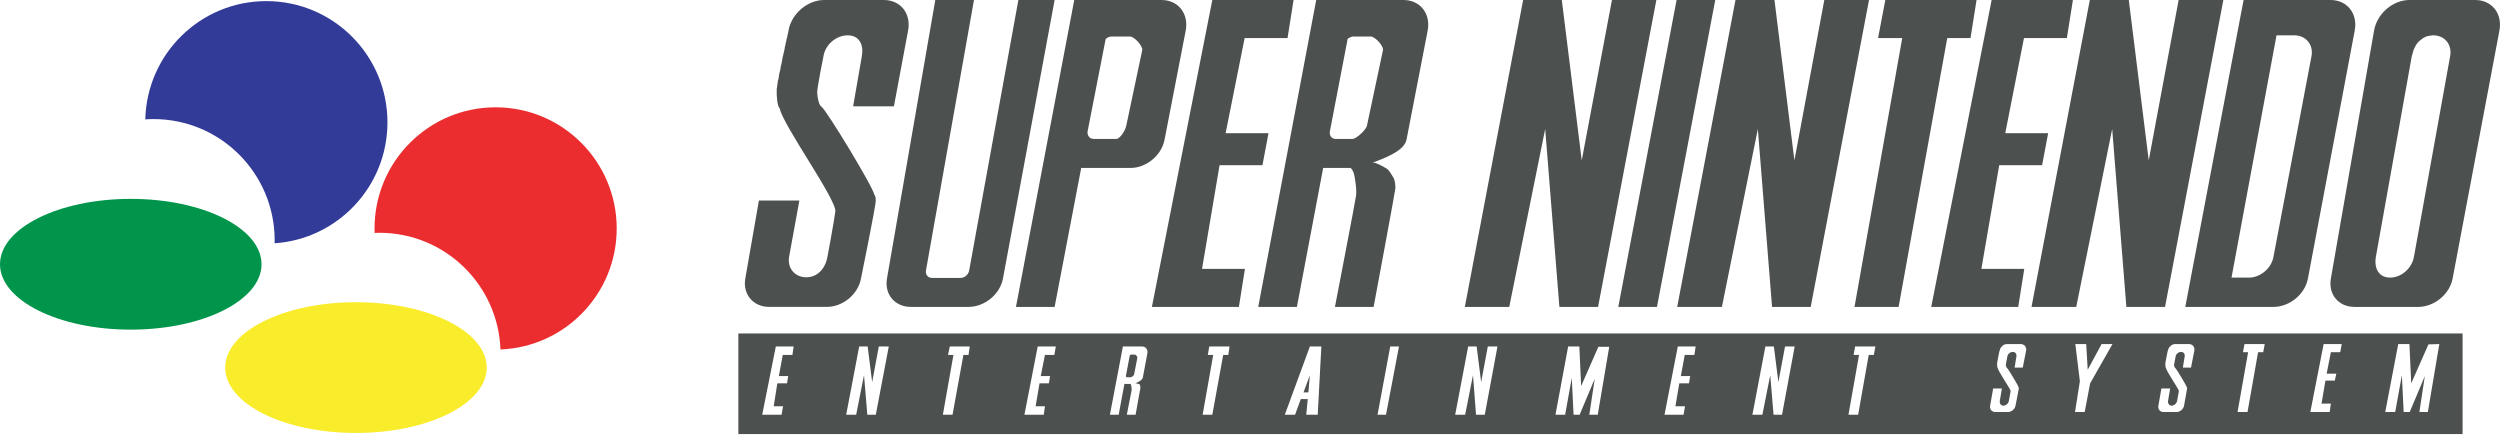
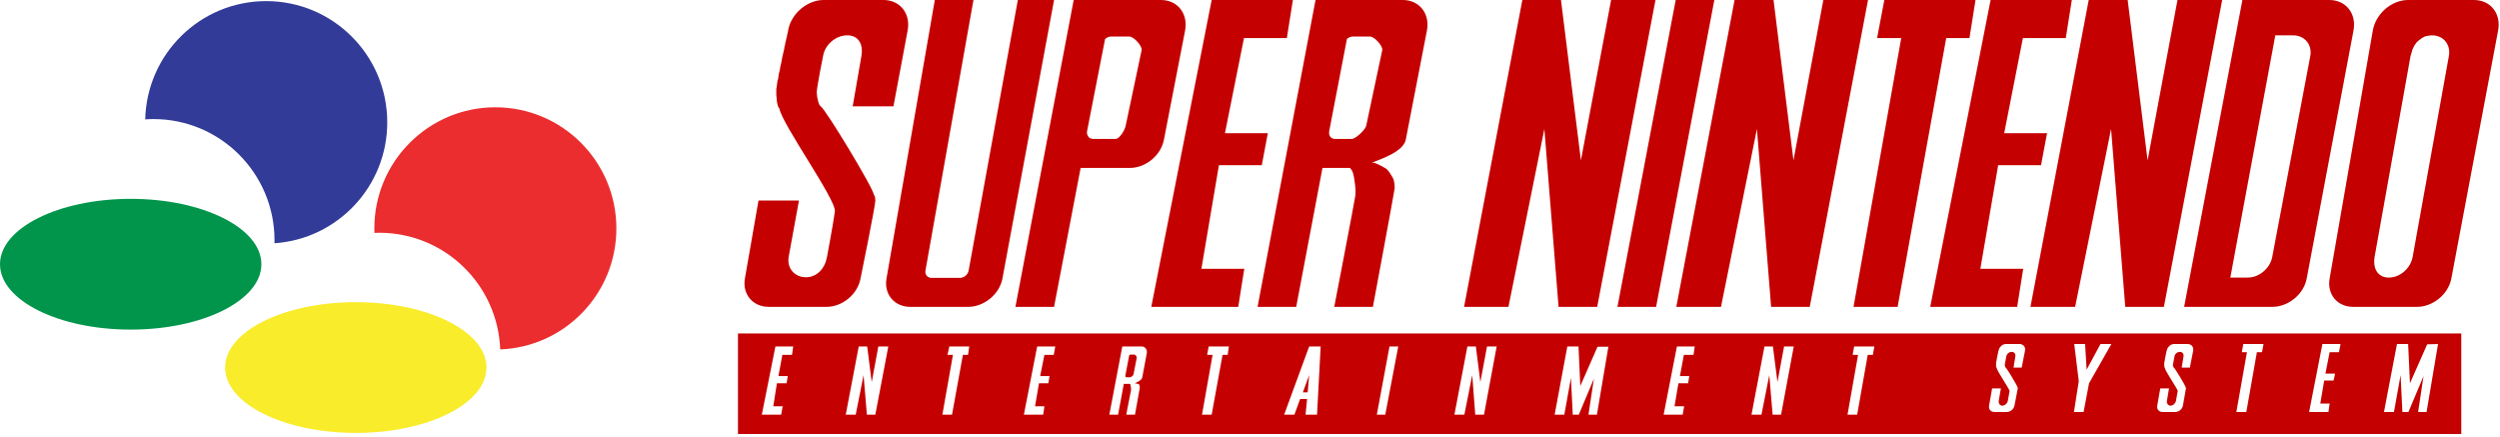
- <svg xmlns="http://www.w3.org/2000/svg" version="1.1" id="Ebene_1" x="0px" y="0px" width="566.929px" height="98.437px" viewBox="0 0 566.929 98.437" enable-background="new 0 0 566.929 98.437" xml:space="preserve">
+ <svg xmlns="http://www.w3.org/2000/svg" width="100%" height="100%" viewBox="0 0 567 99" version="1.1" xml:space="preserve" style="fill-rule:evenodd;clip-rule:evenodd;stroke-linejoin:round;stroke-miterlimit:1.414;">
  <g>
    <g>
-       <path id="path2842" fill="#01954B" d="M59.308,59.926c0.002,8.188-13.273,14.827-29.652,14.827    C13.279,74.755,0.001,68.117,0,59.928c0-0.001,0-0.001,0-0.002c-0.001-8.189,13.274-14.828,29.652-14.829    c16.377,0,29.655,6.639,29.656,14.826C59.308,59.925,59.308,59.925,59.308,59.926z" />
-       <path id="path3624" fill="#F9EC2B" d="M110.379,83.357c0.002,8.188-13.273,14.828-29.651,14.828    c-16.377,0-29.655-6.637-29.657-14.825c0-0.002,0-0.002,0-0.003c-0.002-8.188,13.273-14.828,29.651-14.829    c16.379,0,29.655,6.637,29.657,14.826C110.379,83.356,110.379,83.356,110.379,83.357z" />
-       <path id="path3644" fill="#323B98" d="M60.398,0.252c-14.947,0-27.095,11.946-27.449,26.822c0.621-0.043,1.239-0.069,1.871-0.069    c15.169,0,27.466,12.309,27.466,27.492c0,0.227-0.011,0.446-0.017,0.671c14.3-0.96,25.595-12.867,25.595-27.424    C87.864,12.561,75.567,0.252,60.398,0.252L60.398,0.252z" />
-       <path id="path3897" fill="#EB2D2F" d="M112.393,24.334c-15.165,0-27.458,12.301-27.458,27.474c0,0.338,0.005,0.68,0.017,1.013    c0.367-0.014,0.728-0.032,1.098-0.032c14.824,0,26.905,11.759,27.441,26.46c14.659-0.572,26.359-12.631,26.359-27.44    C139.851,36.635,127.558,24.334,112.393,24.334L112.393,24.334z" />
+       <path id="path2842" d="M59.308,59.926C59.31,68.114 46.035,74.753 29.656,74.753C13.279,74.755 0.001,68.117 0,59.928C0,59.927 0,59.927 0,59.926C-0.001,51.737 13.274,45.098 29.652,45.097C46.029,45.097 59.307,51.736 59.308,59.923C59.308,59.925 59.308,59.925 59.308,59.926Z" style="fill:rgb(1,149,75);fill-rule:nonzero;" />
+       <path id="path3624" d="M110.379,83.357C110.381,91.545 97.106,98.185 80.728,98.185C64.351,98.185 51.073,91.548 51.071,83.36C51.071,83.358 51.071,83.358 51.071,83.357C51.069,75.169 64.344,68.529 80.722,68.528C97.101,68.528 110.377,75.165 110.379,83.354C110.379,83.356 110.379,83.356 110.379,83.357Z" style="fill:rgb(249,236,43);fill-rule:nonzero;" />
+       <path id="path3644" d="M60.398,0.252C45.451,0.252 33.303,12.198 32.949,27.074C33.57,27.031 34.188,27.005 34.82,27.005C49.989,27.005 62.286,39.314 62.286,54.497C62.286,54.724 62.275,54.943 62.269,55.168C76.569,54.208 87.864,42.301 87.864,27.744C87.864,12.561 75.567,0.252 60.398,0.252Z" style="fill:rgb(50,59,152);fill-rule:nonzero;" />
+       <path id="path3897" d="M112.393,24.334C97.228,24.334 84.935,36.635 84.935,51.808C84.935,52.146 84.94,52.488 84.952,52.821C85.319,52.807 85.68,52.789 86.05,52.789C100.874,52.789 112.955,64.548 113.491,79.249C128.15,78.677 139.85,66.618 139.85,51.809C139.851,36.635 127.558,24.334 112.393,24.334Z" style="fill:rgb(235,45,47);fill-rule:nonzero;" />
    </g>
-     <path id="polyline2177" fill="#4C504E" d="M186.893,0c-3.758,0-7.412,3.09-8.083,6.918v0.069v0.068v0.069l-0.068,0.068V7.33v0.068   l-0.069,0.137v0.138l-0.069,0.137v0.206l-0.068,0.137v0.206l-0.069,0.205l-0.069,0.206L178.33,9.18l-0.137,0.479l-0.067,0.479   l-0.138,0.479l-0.069,0.547l-0.138,0.548l-0.136,0.616l-0.138,0.548l-0.205,1.165l-0.138,0.617l-0.137,0.547l-0.067,0.548   l-0.138,0.547l-0.136,0.548l-0.069,0.548l-0.069,0.479l-0.138,0.411l-0.069,0.479v0.206l-0.067,0.137v0.206v0.137l-0.068,0.206   v0.137v0.137l-0.069,0.137v0.069v0.068c-0.07,1.675,0.163,3.96,0.685,4.385c0.665,3.688,12.958,20.758,12.604,23.358   c-0.332,2.606-1.781,10.276-1.781,10.276c-0.446,2.585-2.21,4.657-4.794,4.657c-2.586,0-4.351-2.065-3.905-4.657l2.329-12.741   h-9.179l-3.083,17.674c-0.628,3.588,1.801,6.438,5.411,6.438h13.085c3.624,0,7.076-2.85,7.739-6.438c0,0,3.372-16.508,3.356-17.674   c-0.013-1.174-0.341-1.302-0.341-1.302c0-1.342-10.939-19.4-12.056-20.072c-0.481-0.281-0.877-2.069-0.892-3.15   c-0.021-1.074,1.439-8.289,1.439-8.289c0.444-2.585,2.894-4.658,5.48-4.658c2.585,0,3.664,2.073,3.219,4.658l-1.986,11.439h9.247   l3.22-17.194C206.663,3.09,204.213,0,200.455,0H186.893z M212.1,0l-10.959,63.16c-0.628,3.588,1.802,6.438,5.412,6.438h13.084   c3.624,0,7.138-2.85,7.809-6.438L239.158,0h-8.219l-11.167,61.377c-0.163,0.892-1.028,1.645-1.917,1.645h-6.509   c-0.911,0-1.519-0.747-1.371-1.645L220.869,0H212.1z M243.611,0L230.39,69.597h8.768l6.029-31.51h11.166   c3.632,0,7.074-2.871,7.739-6.438l4.795-24.73C269.611,3.083,267.167,0,263.41,0h-11.03H243.611z M274.917,0l-13.699,69.597h19.727   l1.37-8.631h-9.727l3.974-23.496h9.726l1.37-7.261h-9.725l4.315-21.578h9.728L293.344,0H274.917z M298.481,0L285.33,69.597h8.768   l5.96-31.51h6.235c0.818,0.763,0.915,2.171,1.024,2.877c0.164,1.025,0.334,2.333,0.208,3.357   c-0.114,1.017-4.797,25.276-4.797,25.276h8.769c0,0,4.933-26.428,4.933-26.852c0.014-0.431,0-1.785-0.478-2.534   c-0.322-0.48-0.873-1.583-1.509-1.986c-1.223-0.785-2.603-1.303-2.603-1.303h-0.62c2.512-0.989,7.24-2.618,7.744-5.274l4.794-24.73   C324.486,3.083,322.037,0,318.279,0H298.481z M345.405,0l-13.222,69.597h10.071l8.15-40.346l3.221,40.346h8.769L375.614,0h-10.069   l-6.851,36.375L354.173,0H345.405z M380.203,0l-13.22,69.597h8.769L388.97,0H380.203z M393.559,0L380.34,69.597h10.139   l8.151-40.346l3.22,40.346h8.769L423.84,0h-10.139l-6.781,36.375L402.398,0H393.559z M427.538,0l-1.646,8.632h5.481l-10.824,60.965   h10.003l11.028-60.965h5.274L448.225,0H427.538z M451.649,0l-13.698,69.597h19.726l1.371-8.631h-9.726l4.042-23.496h9.725   l1.371-7.261h-9.726l4.245-21.578h9.728L470.077,0H451.649z M473.913,0l-13.22,69.597h10.137l8.153-40.346l3.219,40.346h8.768   L504.193,0h-10.139l-6.782,36.375L482.749,0H473.913z M508.782,0l-13.223,69.597h20.003c3.633,0,7.137-2.85,7.81-6.438   l10.616-56.241C534.709,3.083,532.268,0,528.51,0H508.782z M546.388,0c-3.76,0-7.344,3.09-8.015,6.918l-9.798,56.241   c-0.635,3.588,1.74,6.438,5.347,6.438h14.452c3.624,0,7.138-2.85,7.812-6.438l10.615-56.241C567.529,3.09,565.072,0,561.322,0   H546.388z M516.248,8.015h4.042c2.585,0,4.349,2.073,3.903,4.658l-8.631,45.554c-0.451,2.585-2.962,4.727-5.548,4.727h-3.973   L516.248,8.015z M551.525,8.015h0.275c2.585,0,4.281,2.073,3.834,4.658l-8.217,45.554c-0.448,2.577-2.829,4.727-5.412,4.727   c-2.587,0-3.666-2.142-3.223-4.727l8.153-45.554l0.067-0.206l0.07-0.206l0.067-0.274l0.068-0.206l0.07-0.274l0.067-0.206   l0.07-0.206l0.134-0.205l0.069-0.206l0.138-0.206l0.068-0.205l0.138-0.206l0.138-0.137l0.135-0.205l0.138-0.206l0.205-0.137   l0.138-0.138l0.137-0.137l0.205-0.137l0.206-0.137l0.138-0.137l0.204-0.138l0.206-0.068l0.207-0.137l0.137-0.069l0.273-0.069   l0.205-0.068h0.204l0.206-0.069h0.275L551.525,8.015z M252.036,8.289h4.248c0.933,0,2.911,2.136,2.741,3.083l-3.632,17.194   c-0.169,0.89-1.37,2.945-2.258,2.945h-5.14h-0.068h-0.068l-0.069-0.068h-0.067h-0.069h-0.069h-0.069v-0.069h-0.069h-0.068   l-0.07-0.068h-0.068l-0.068-0.069l-0.068-0.068h-0.068V31.1l-0.069-0.068l-0.069-0.069v-0.069l-0.068-0.068l-0.07-0.069v-0.068   V30.62l-0.068-0.068v-0.069v-0.068l-0.07-0.069v-0.068c0-0.114-0.012-0.285,0-0.412l4.111-21.03   C251.111,8.527,251.571,8.289,252.036,8.289z M306.631,8.289h0.07h0.068h0.069h0.068h3.974c0.933,0,2.923,2.136,2.738,3.083   l-3.632,17.125c-0.159,0.897-2.389,3.014-3.286,3.014h-3.768c-0.777,0-1.314-0.511-1.369-1.231c0-0.114-0.016-0.278,0-0.412   l4.042-21.03l0.067-0.069l0.07-0.068l0.134-0.069h0.068l0.069-0.069l0.068-0.068h0.069l0.068-0.069h0.07l0.136-0.068h0.067h0.068   h0.067V8.289z M167.438,75.626v22.811h391.005V75.626H167.438z M454.872,78.023h0.066h0.067h0.07h0.067h0.068h3.017   c0.811,0,1.395,0.651,1.232,1.507l-0.755,3.838h-1.848l0.409-2.535c0.094-0.573-0.244-1.029-0.823-1.029   c-0.571,0-1.135,0.454-1.232,1.029l-0.34,1.85c-0.058,0.11,0.114,0.629,0.204,0.686c0.254,0.146,2.671,4.153,2.671,4.451   c0.058,0.149,0.09,0.22,0.067,0.275c-0.069,0.501-0.753,3.903-0.753,3.903c-0.147,0.781-0.907,1.438-1.712,1.438h-2.877   c-0.799,0-1.313-0.657-1.165-1.438l0.686-3.903h1.988l-0.479,2.809c-0.092,0.571,0.239,1.095,0.818,1.095   c0.554,0,1.144-0.52,1.237-1.095l0.409-2.261c-0.367-0.945-2.791-4.388-2.946-5.207c-0.106-0.092-0.152-0.587-0.136-0.959   c0.021-0.407,0.547-2.946,0.547-2.946h0.07v-0.068v-0.067v-0.068l0.067-0.138v-0.067l0.066-0.07v-0.068l0.069-0.067v-0.068   l0.068-0.067l0.07-0.07v-0.067h0.067l0.07-0.068l0.067-0.07l0.068-0.067v-0.07h0.069l0.066-0.067l0.067-0.068h0.07l0.068-0.067   h0.069l0.068-0.068h0.067h0.138L454.872,78.023z M470.625,78.023h2.467l0.342,5.824l3.15-5.824h2.468l-5.07,8.906l-1.233,6.507   h-2.191l1.097-6.988L470.625,78.023z M493.026,78.023h0.067h0.07h0.067h0.07h0.067h3.013c0.812,0,1.381,0.651,1.233,1.507   l-0.754,3.838h-1.85l0.413-2.535c0.091-0.573-0.243-1.029-0.822-1.029c-0.574,0-1.144,0.454-1.233,1.029l-0.343,1.85   c-0.072,0.11,0.092,0.629,0.205,0.686c0.242,0.146,2.671,4.153,2.671,4.451c0.072,0.149,0.07,0.22,0.07,0.275   c-0.094,0.501-0.686,3.903-0.686,3.903c-0.147,0.781-0.915,1.438-1.714,1.438h-2.944c-0.798,0-1.314-0.657-1.167-1.438l0.686-3.903   h1.987l-0.479,2.809c-0.092,0.571,0.264,1.095,0.823,1.095c0.571,0,1.119-0.52,1.232-1.095l0.41-2.261   c-0.374-0.945-2.787-4.388-2.945-5.207c-0.105-0.092-0.149-0.587-0.136-0.959c0.021-0.407,0.548-2.946,0.548-2.946l0.067-0.068   v-0.067v-0.068l0.068-0.138v-0.067l0.069-0.07v-0.068l0.068-0.067v-0.068l0.069-0.067l0.068-0.07v-0.067h0.07l0.065-0.068   l0.068-0.07l0.069-0.067l0.068-0.07l0.067-0.067l0.07-0.068h0.068l0.069-0.067h0.068l0.067-0.068h0.068h0.136L493.026,78.023z    M508.986,78.023h4.591l-0.344,1.851h-1.165l-2.396,13.563h-2.26l2.396-13.563h-1.163L508.986,78.023z M526.934,78.023h4.109   l-0.344,1.851h-2.124l-0.956,4.864h2.191l-0.344,1.574h-2.124l-0.889,5.206h2.121l-0.271,1.918h-4.385L526.934,78.023z    M543.853,78.023h2.535l0.409,8.906l3.906-8.836l2.465-0.07l-2.601,15.413h-1.918l1.232-8.15l-3.426,8.15h-1.371l-0.409-8.358   l-1.508,8.358h-2.262L543.853,78.023z M175.932,78.573h4.042l-0.275,1.916h-2.191l-0.89,4.797h2.124l-0.275,1.644h-2.192   l-0.821,5.207h2.123l-0.343,1.917h-4.384L175.932,78.573z M194.838,78.573h1.918l1.027,8.083l1.506-8.083h2.262l-2.947,15.48   h-1.917l-0.754-8.976l-1.78,8.976h-2.262L194.838,78.573z M215.389,78.573h4.521l-0.273,1.916h-1.165l-2.466,13.564h-2.19   l2.396-13.564h-1.233L215.389,78.573z M235.323,78.573h4.11l-0.343,1.916h-2.124l-0.959,4.797h2.124l-0.274,1.644h-2.123   l-0.89,5.207h2.123l-0.273,1.917h-4.384L235.323,78.573z M254.641,78.573h4.383c0.813,0,1.327,0.719,1.165,1.574l-1.027,5.48   c-0.114,0.593-1.157,1.078-1.714,1.302h0.138h0.068h0.07v0.068h0.068h0.07h0.066h0.07l0.068,0.067h0.068h0.068h0.07v0.068h0.068   h0.07v0.07h0.068c0.092,0.165,0.136,0.659,0.136,0.753c0,0.092-1.097,6.097-1.097,6.097h-1.986c0,0,1.061-5.394,1.097-5.617   c0.022-0.24-0.026-0.529-0.068-0.753c-0.016-0.166-0.024-0.45-0.206-0.618h-1.371l-1.301,6.988h-1.987L254.641,78.573z    M274.231,78.573h4.589l-0.273,1.916h-1.163l-2.467,13.564h-2.192l2.397-13.564h-1.232L274.231,78.573z M297.042,78.573h2.604   l-0.822,15.48h-2.604l0.342-3.563h-1.574l-1.303,3.563h-2.327L297.042,78.573z M315.266,78.573h1.986l-2.947,15.48h-1.918   L315.266,78.573z M332.937,78.573h1.92l1.026,8.083l1.509-8.083h2.191l-2.877,15.48h-1.986l-0.685-8.976l-1.784,8.976h-2.258   L332.937,78.573z M355.612,78.573h2.535l0.409,8.974l3.908-8.905h2.463l-2.602,15.412h-1.917l1.232-8.152l-3.427,8.152h-1.37   l-0.409-8.356l-1.507,8.356h-2.193L355.612,78.573z M380.478,78.573h4.042l-0.276,1.916h-2.191l-0.889,4.797h2.123l-0.275,1.644   h-2.191l-0.89,5.207h2.19l-0.342,1.917h-4.315L380.478,78.573z M400.342,78.573h1.918l1.028,8.083l1.507-8.083h2.191l-2.875,15.48   h-1.918l-0.755-8.976l-1.782,8.976h-2.26L400.342,78.573z M420.688,78.573h4.589l-0.342,1.916h-1.163l-2.399,13.564h-2.193   l2.399-13.564h-1.232L420.688,78.573z M256.491,80.42c-0.108,0-0.198,0.064-0.276,0.138l-0.89,4.657c0,0.038,0,0.032,0,0.07   c0,0.149,0.104,0.273,0.274,0.273h0.821c0.204,0,0.717-0.411,0.755-0.617l0.751-3.836c0.036-0.22-0.342-0.686-0.547-0.686H256.491z    M297.042,85.078l-1.437,3.905h1.095L297.042,85.078z" />
+     <path id="polyline2177" d="M186.893,0C183.135,0 179.481,3.09 178.81,6.918L178.81,7.124L178.742,7.192L178.742,7.398L178.673,7.535L178.673,7.673L178.604,7.81L178.604,8.016L178.536,8.153L178.536,8.359L178.467,8.564L178.398,8.77L178.33,9.18L178.193,9.659L178.126,10.138L177.988,10.617L177.919,11.164L177.781,11.712L177.645,12.328L177.507,12.876L177.302,14.041L177.164,14.658L177.027,15.205L176.96,15.753L176.822,16.3L176.686,16.848L176.617,17.396L176.548,17.875L176.41,18.286L176.341,18.765L176.341,18.971L176.274,19.108L176.274,19.451L176.206,19.657L176.206,19.931L176.137,20.068L176.137,20.205C176.067,21.88 176.3,24.165 176.822,24.59C177.487,28.278 189.78,45.348 189.426,47.948C189.094,50.554 187.645,58.224 187.645,58.224C187.199,60.809 185.435,62.881 182.851,62.881C180.265,62.881 178.5,60.816 178.946,58.224L181.275,45.483L172.096,45.483L169.013,63.157C168.385,66.745 170.814,69.595 174.424,69.595L187.509,69.595C191.133,69.595 194.585,66.745 195.248,63.157C195.248,63.157 198.62,46.649 198.604,45.483C198.591,44.309 198.263,44.181 198.263,44.181C198.263,42.839 187.324,24.781 186.207,24.109C185.726,23.828 185.33,22.04 185.315,20.959C185.294,19.885 186.754,12.67 186.754,12.67C187.198,10.085 189.648,8.012 192.234,8.012C194.819,8.012 195.898,10.085 195.453,12.67L193.467,24.109L202.714,24.109L205.934,6.915C206.663,3.09 204.213,0 200.455,0L186.893,0ZM212.1,0L201.141,63.16C200.513,66.748 202.943,69.598 206.553,69.598L219.637,69.598C223.261,69.598 226.775,66.748 227.446,63.16L239.158,0L230.939,0L219.772,61.377C219.609,62.269 218.744,63.022 217.855,63.022L211.346,63.022C210.435,63.022 209.827,62.275 209.975,61.377L220.869,0L212.1,0ZM243.611,0L230.39,69.597L239.158,69.597L245.187,38.087L256.353,38.087C259.985,38.087 263.427,35.216 264.092,31.649L268.887,6.919C269.611,3.083 267.167,0 263.41,0L252.38,0L243.611,0ZM274.917,0L261.218,69.597L280.945,69.597L282.315,60.966L272.588,60.966L276.562,37.47L286.288,37.47L287.658,30.209L277.933,30.209L282.248,8.631L291.976,8.631L293.344,0L274.917,0ZM298.481,0L285.33,69.597L294.098,69.597L300.058,38.087L306.293,38.087C307.111,38.85 307.208,40.258 307.317,40.964C307.481,41.989 307.651,43.297 307.525,44.321C307.411,45.338 302.728,69.597 302.728,69.597L311.497,69.597C311.497,69.597 316.43,43.169 316.43,42.745C316.444,42.314 316.43,40.96 315.952,40.211C315.63,39.731 315.079,38.628 314.443,38.225C313.22,37.44 311.84,36.922 311.84,36.922L311.22,36.922C313.732,35.933 318.46,34.304 318.964,31.648L323.758,6.918C324.486,3.083 322.037,0 318.279,0L298.481,0ZM345.405,0L332.183,69.597L342.254,69.597L350.404,29.251L353.625,69.597L362.394,69.597L375.614,0L365.545,0L358.694,36.375L354.173,0L345.405,0ZM380.203,0L366.983,69.597L375.752,69.597L388.97,0L380.203,0ZM393.559,0L380.34,69.597L390.479,69.597L398.63,29.251L401.85,69.597L410.619,69.597L423.84,0L413.701,0L406.92,36.375L402.398,0L393.559,0ZM427.538,0L425.892,8.632L431.373,8.632L420.549,69.597L430.552,69.597L441.58,8.632L446.854,8.632L448.225,0L427.538,0ZM451.649,0L437.951,69.597L457.677,69.597L459.048,60.966L449.322,60.966L453.364,37.47L463.089,37.47L464.46,30.209L454.734,30.209L458.979,8.631L468.707,8.631L470.077,0L451.649,0ZM473.913,0L460.693,69.597L470.83,69.597L478.983,29.251L482.202,69.597L490.97,69.597L504.193,0L494.054,0L487.272,36.375L482.749,0L473.913,0ZM508.782,0L495.559,69.597L515.562,69.597C519.195,69.597 522.699,66.747 523.372,63.159L533.988,6.918C534.709,3.083 532.268,0 528.51,0L508.782,0ZM546.388,0C542.628,0 539.044,3.09 538.373,6.918L528.575,63.159C527.94,66.747 530.315,69.597 533.922,69.597L548.374,69.597C551.998,69.597 555.512,66.747 556.186,63.159L566.801,6.918C567.529,3.09 565.072,0 561.322,0L546.388,0ZM516.248,8.015L520.29,8.015C522.875,8.015 524.639,10.088 524.193,12.673L515.562,58.227C515.111,60.812 512.6,62.954 510.014,62.954L506.041,62.954L516.248,8.015ZM551.525,8.015L551.8,8.015C554.385,8.015 556.081,10.088 555.634,12.673L547.417,58.227C546.969,60.804 544.588,62.954 542.005,62.954C539.418,62.954 538.339,60.812 538.782,58.227L546.935,12.673L547.002,12.467L547.072,12.261L547.139,11.987L547.207,11.781L547.277,11.507L547.344,11.301L547.414,11.095L547.548,10.89L547.617,10.684L547.755,10.478L547.823,10.273L547.961,10.067L548.099,9.93L548.234,9.725L548.372,9.519L548.577,9.382L548.715,9.244L548.852,9.107L549.057,8.97L549.263,8.833L549.401,8.696L549.605,8.558L549.811,8.49L550.018,8.353L550.155,8.284L550.428,8.215L550.633,8.147L550.837,8.147L551.043,8.078L551.318,8.078L551.525,8.015ZM252.036,8.289L256.284,8.289C257.217,8.289 259.195,10.425 259.025,11.372L255.393,28.566C255.224,29.456 254.023,31.511 253.135,31.511L247.995,31.511L247.927,31.511L247.859,31.511L247.79,31.443L247.723,31.443L247.654,31.443L247.585,31.443L247.516,31.443L247.516,31.374L247.447,31.374L247.379,31.374L247.309,31.306L247.241,31.306L247.173,31.237L247.105,31.169L247.037,31.169L247.037,31.1L246.968,31.032L246.899,30.963L246.899,30.894L246.831,30.826L246.761,30.757L246.761,30.689L246.761,30.62L246.693,30.552L246.693,30.483L246.693,30.415L246.623,30.346L246.623,30.278C246.623,30.164 246.611,29.993 246.623,29.866L250.734,8.836C251.111,8.527 251.571,8.289 252.036,8.289ZM306.631,8.289L310.88,8.289C311.813,8.289 313.803,10.425 313.618,11.372L309.986,28.497C309.827,29.394 307.597,31.511 306.7,31.511L302.932,31.511C302.155,31.511 301.618,31 301.563,30.28C301.563,30.166 301.547,30.002 301.563,29.868L305.605,8.838L305.672,8.769L305.742,8.701L305.876,8.632L305.944,8.632L306.013,8.563L306.081,8.495L306.15,8.495L306.218,8.426L306.288,8.426L306.424,8.358L306.626,8.358L306.626,8.289L306.631,8.289ZM167.438,75.626L167.438,98.437L558.443,98.437L558.443,75.626L167.438,75.626ZM454.872,78.023L458.227,78.023C459.038,78.023 459.622,78.674 459.459,79.53L458.704,83.368L456.856,83.368L457.265,80.833C457.359,80.26 457.021,79.804 456.442,79.804C455.871,79.804 455.307,80.258 455.21,80.833L454.87,82.683C454.812,82.793 454.984,83.312 455.074,83.369C455.328,83.515 457.745,87.522 457.745,87.82C457.803,87.969 457.835,88.04 457.812,88.095C457.743,88.596 457.059,91.998 457.059,91.998C456.912,92.779 456.152,93.436 455.347,93.436L452.47,93.436C451.671,93.436 451.157,92.779 451.305,91.998L451.991,88.095L453.979,88.095L453.5,90.904C453.408,91.475 453.739,91.999 454.318,91.999C454.872,91.999 455.462,91.479 455.555,90.904L455.964,88.643C455.597,87.698 453.173,84.255 453.018,83.436C452.912,83.344 452.866,82.849 452.882,82.477C452.903,82.07 453.429,79.531 453.429,79.531L453.499,79.531L453.499,79.463L453.499,79.396L453.499,79.328L453.566,79.19L453.566,79.123L453.632,79.053L453.632,78.985L453.701,78.918L453.701,78.85L453.769,78.783L453.839,78.713L453.839,78.646L453.906,78.646L453.976,78.578L454.043,78.508L454.111,78.441L454.111,78.371L454.18,78.371L454.246,78.304L454.313,78.236L454.383,78.236L454.451,78.169L454.52,78.169L454.588,78.101L454.793,78.101L454.872,78.023ZM470.625,78.023L473.092,78.023L473.434,83.847L476.584,78.023L479.052,78.023L473.982,86.929L472.749,93.436L470.558,93.436L471.655,86.448L470.625,78.023ZM493.026,78.023L496.38,78.023C497.192,78.023 497.761,78.674 497.613,79.53L496.859,83.368L495.009,83.368L495.422,80.833C495.513,80.26 495.179,79.804 494.6,79.804C494.026,79.804 493.456,80.258 493.367,80.833L493.024,82.683C492.952,82.793 493.116,83.312 493.229,83.369C493.471,83.515 495.9,87.522 495.9,87.82C495.972,87.969 495.97,88.04 495.97,88.095C495.876,88.596 495.284,91.998 495.284,91.998C495.137,92.779 494.369,93.436 493.57,93.436L490.626,93.436C489.828,93.436 489.312,92.779 489.459,91.998L490.145,88.095L492.132,88.095L491.653,90.904C491.561,91.475 491.917,91.999 492.476,91.999C493.047,91.999 493.595,91.479 493.708,90.904L494.118,88.643C493.744,87.698 491.331,84.255 491.173,83.436C491.068,83.344 491.024,82.849 491.037,82.477C491.058,82.07 491.585,79.531 491.585,79.531L491.652,79.463L491.652,79.396L491.652,79.328L491.72,79.19L491.72,79.123L491.789,79.053L491.789,78.985L491.857,78.918L491.857,78.85L491.926,78.783L491.994,78.713L491.994,78.646L492.064,78.646L492.129,78.578L492.197,78.508L492.266,78.441L492.334,78.371L492.401,78.304L492.471,78.236L492.539,78.236L492.608,78.169L492.676,78.169L492.743,78.101L492.947,78.101L493.026,78.023ZM508.986,78.023L513.577,78.023L513.233,79.874L512.068,79.874L509.672,93.437L507.412,93.437L509.808,79.874L508.645,79.874L508.986,78.023ZM526.934,78.023L531.043,78.023L530.699,79.874L528.575,79.874L527.619,84.738L529.81,84.738L529.466,86.312L527.342,86.312L526.453,91.518L528.574,91.518L528.303,93.436L523.918,93.436L526.934,78.023ZM543.853,78.023L546.388,78.023L546.797,86.929L550.703,78.093L553.168,78.023L550.567,93.436L548.649,93.436L549.881,85.286L546.455,93.436L545.084,93.436L544.675,85.078L543.167,93.436L540.905,93.436L543.853,78.023ZM175.932,78.573L179.974,78.573L179.699,80.489L177.508,80.489L176.618,85.286L178.742,85.286L178.467,86.93L176.275,86.93L175.454,92.137L177.577,92.137L177.234,94.054L172.85,94.054L175.932,78.573ZM194.838,78.573L196.756,78.573L197.783,86.656L199.289,78.573L201.551,78.573L198.604,94.053L196.687,94.053L195.933,85.077L194.153,94.053L191.891,94.053L194.838,78.573ZM215.389,78.573L219.91,78.573L219.637,80.489L218.472,80.489L216.006,94.053L213.816,94.053L216.212,80.489L214.979,80.489L215.389,78.573ZM235.323,78.573L239.433,78.573L239.09,80.489L236.966,80.489L236.007,85.286L238.131,85.286L237.857,86.93L235.734,86.93L234.844,92.137L236.967,92.137L236.694,94.054L232.31,94.054L235.323,78.573ZM254.641,78.573L259.024,78.573C259.837,78.573 260.351,79.292 260.189,80.147L259.162,85.627C259.048,86.22 258.005,86.705 257.448,86.929L257.724,86.929L257.724,86.997L257.998,86.997L258.066,87.064L258.272,87.064L258.272,87.132L258.41,87.132L258.41,87.202L258.478,87.202C258.57,87.367 258.614,87.861 258.614,87.955C258.614,88.047 257.517,94.052 257.517,94.052L255.531,94.052C255.531,94.052 256.592,88.658 256.628,88.435C256.65,88.195 256.602,87.906 256.56,87.682C256.544,87.516 256.536,87.232 256.354,87.064L254.983,87.064L253.682,94.052L251.695,94.052L254.641,78.573ZM274.231,78.573L278.82,78.573L278.547,80.489L277.384,80.489L274.917,94.053L272.725,94.053L275.122,80.489L273.89,80.489L274.231,78.573ZM297.042,78.573L299.646,78.573L298.824,94.053L296.22,94.053L296.562,90.49L294.988,90.49L293.685,94.053L291.358,94.053L297.042,78.573ZM315.266,78.573L317.252,78.573L314.305,94.053L312.387,94.053L315.266,78.573ZM332.937,78.573L334.857,78.573L335.883,86.656L337.392,78.573L339.583,78.573L336.706,94.053L334.72,94.053L334.035,85.077L332.251,94.053L329.993,94.053L332.937,78.573ZM355.612,78.573L358.147,78.573L358.556,87.547L362.464,78.642L364.927,78.642L362.325,94.054L360.408,94.054L361.64,85.902L358.213,94.054L356.843,94.054L356.434,85.698L354.927,94.054L352.734,94.054L355.612,78.573ZM380.478,78.573L384.52,78.573L384.244,80.489L382.053,80.489L381.164,85.286L383.287,85.286L383.012,86.93L380.821,86.93L379.931,92.137L382.121,92.137L381.779,94.054L377.464,94.054L380.478,78.573ZM400.342,78.573L402.26,78.573L403.288,86.656L404.795,78.573L406.986,78.573L404.111,94.053L402.193,94.053L401.438,85.077L399.656,94.053L397.396,94.053L400.342,78.573ZM420.688,78.573L425.277,78.573L424.935,80.489L423.772,80.489L421.373,94.053L419.18,94.053L421.579,80.489L420.347,80.489L420.688,78.573ZM256.491,80.42C256.383,80.42 256.293,80.484 256.215,80.558L255.325,85.215C255.325,85.253 255.325,85.247 255.325,85.285C255.325,85.434 255.429,85.558 255.599,85.558L256.42,85.558C256.624,85.558 257.137,85.147 257.175,84.941L257.926,81.105C257.962,80.885 257.584,80.419 257.379,80.419L256.491,80.419L256.491,80.42ZM297.042,85.078L295.605,88.983L296.7,88.983L297.042,85.078Z" style="fill:rgb(196,0,0);fill-rule:nonzero;" />
  </g>
</svg>
